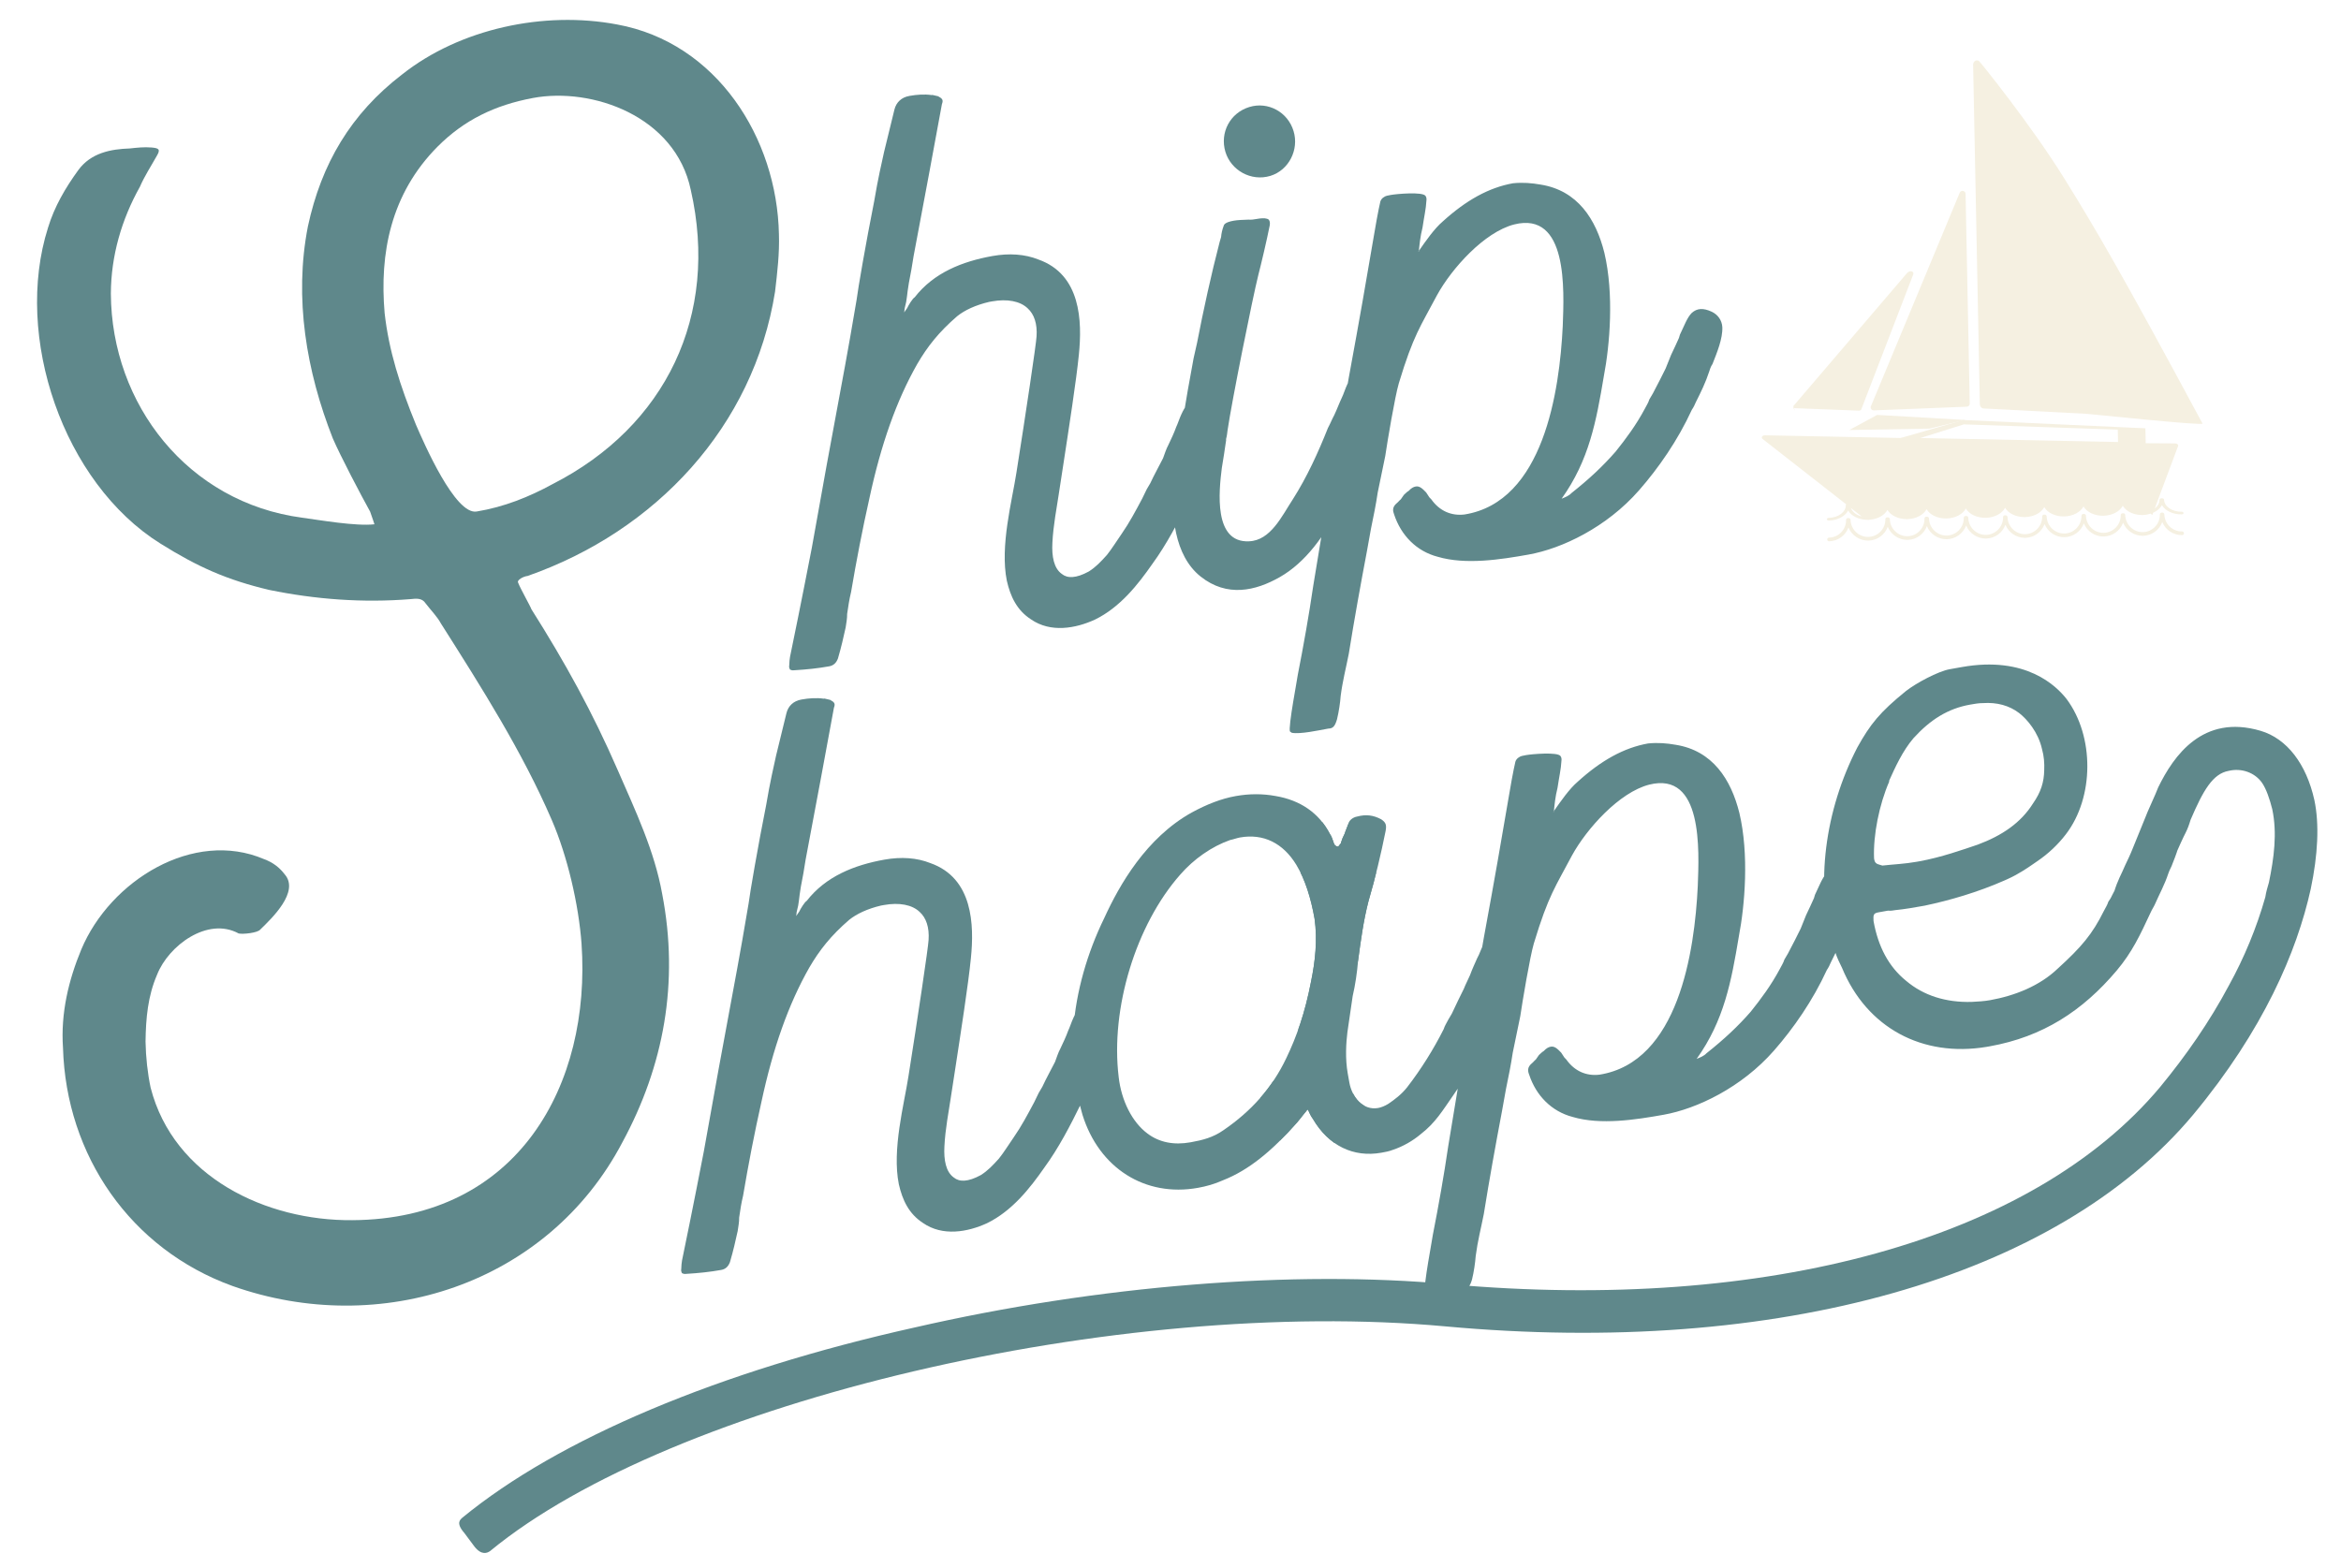
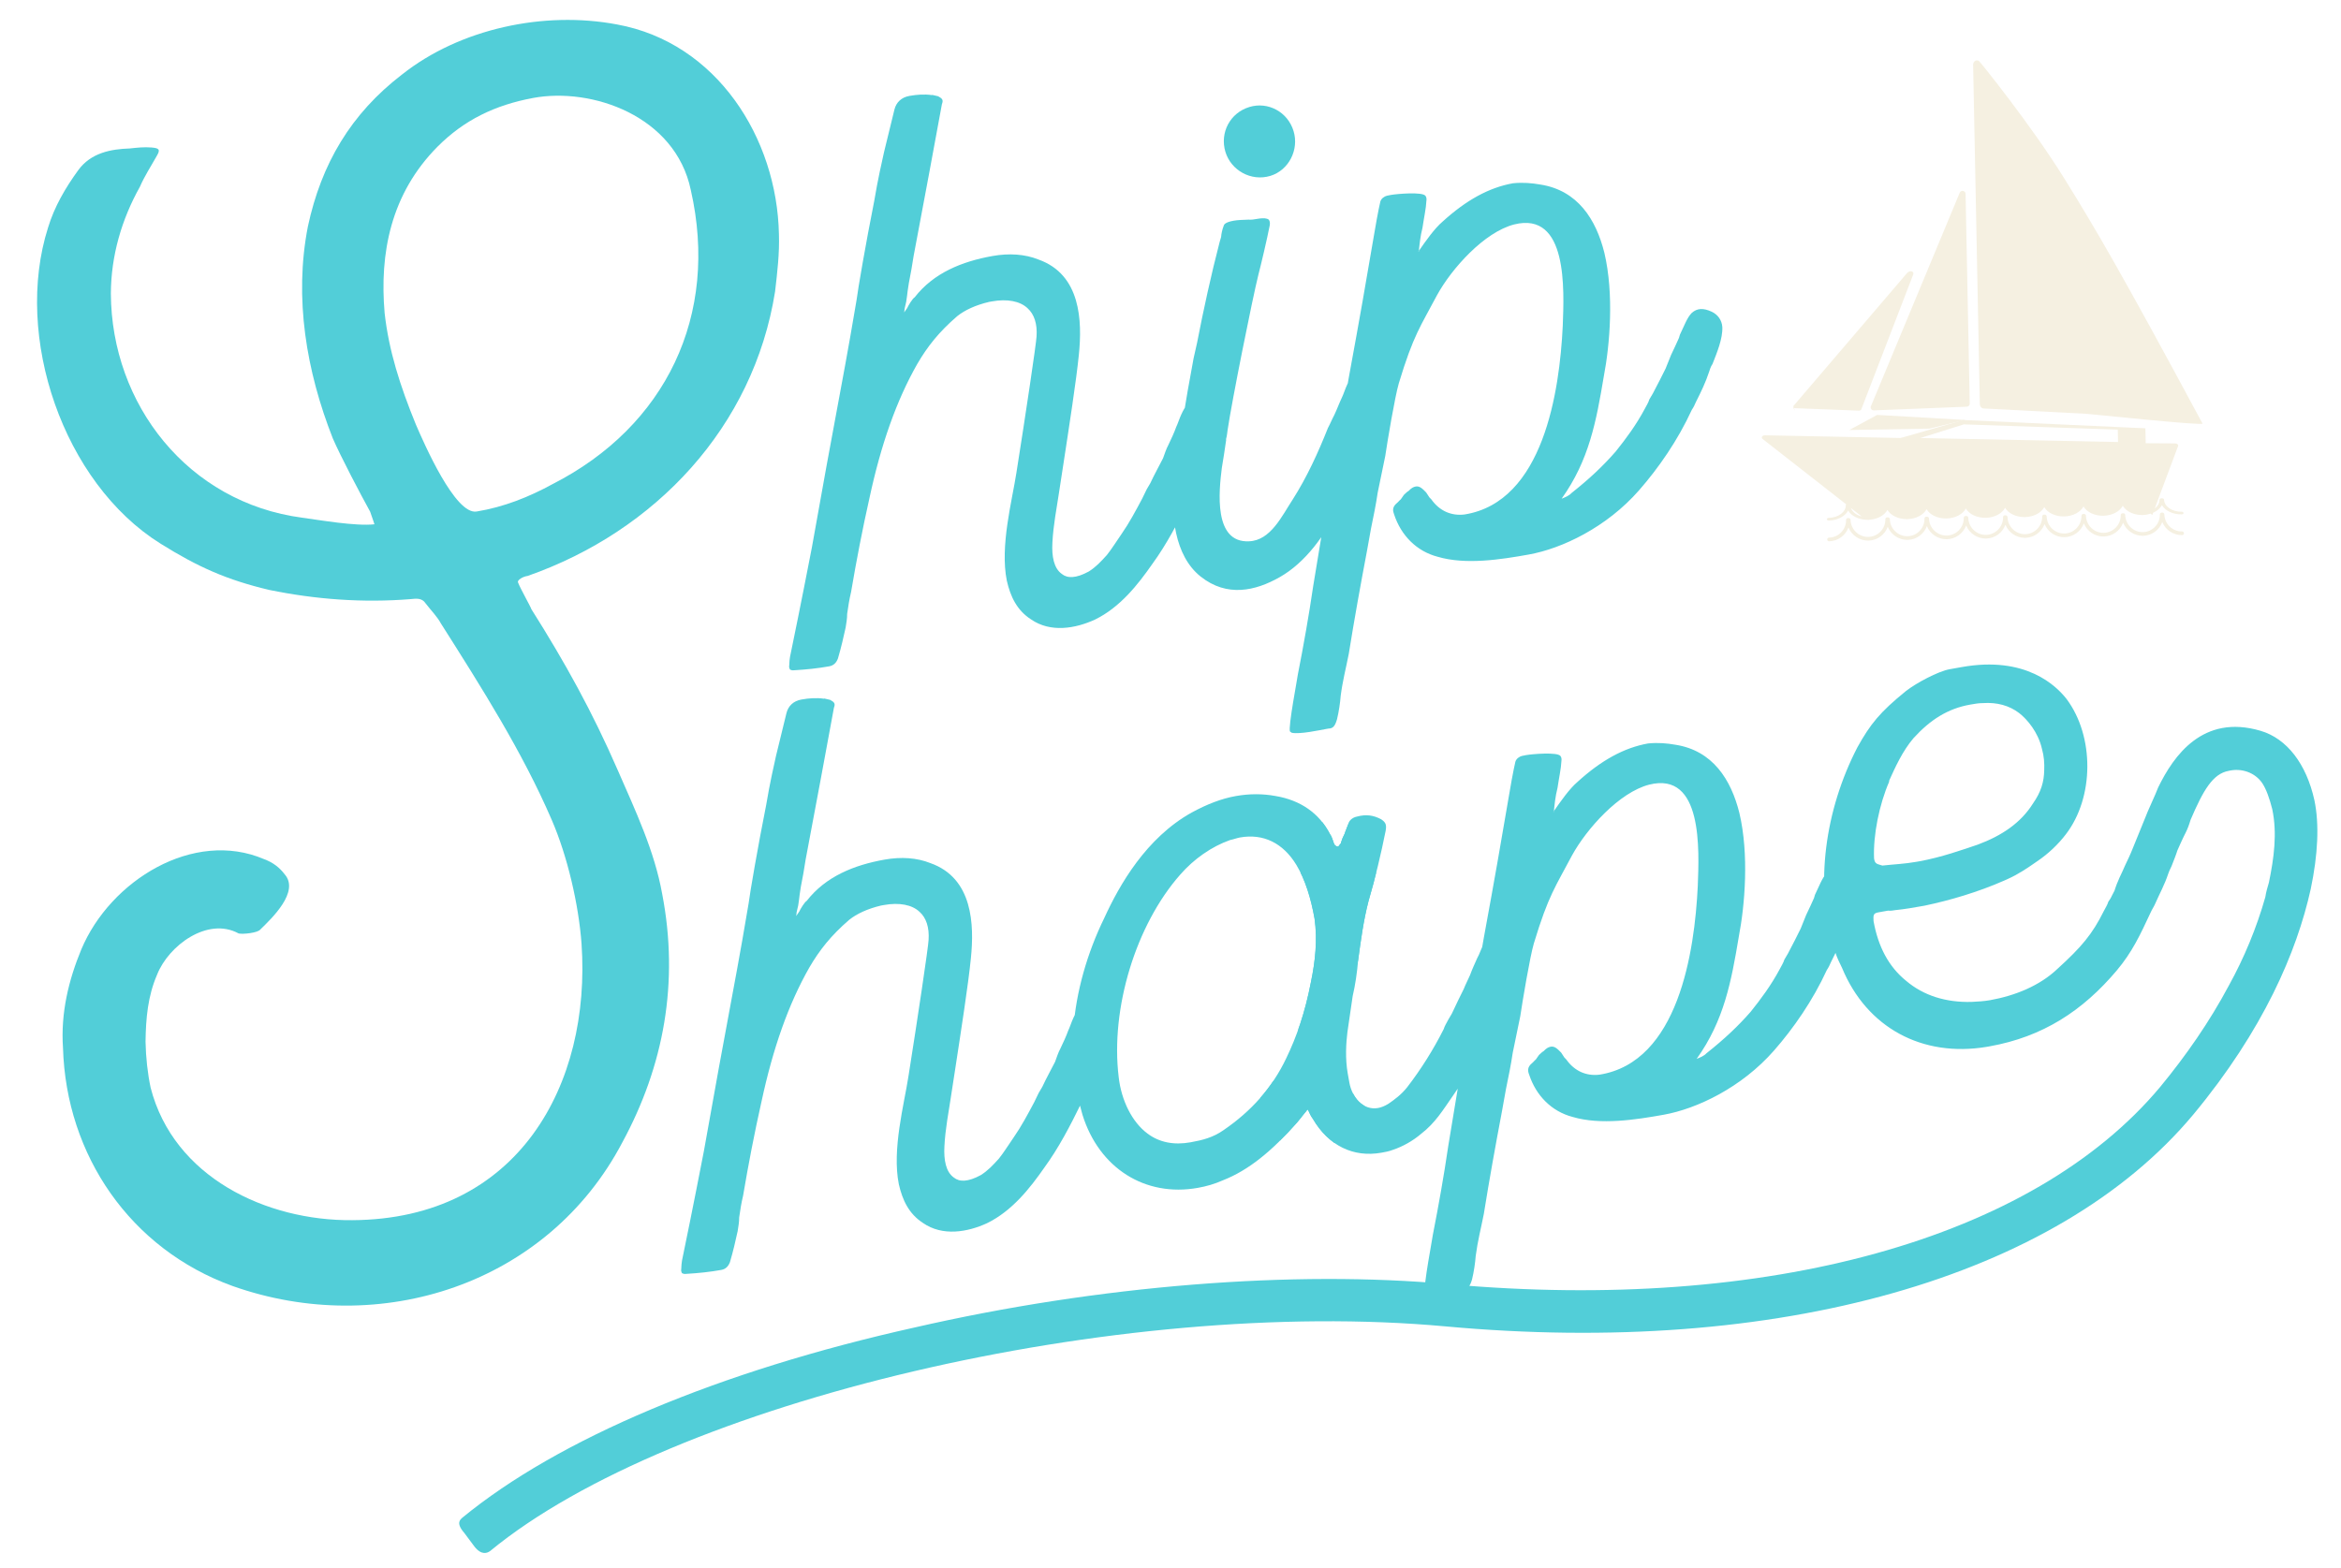
<svg xmlns="http://www.w3.org/2000/svg" version="1.1" x="0px" y="0px" width="727px" height="487px" viewBox="0 0 727 487" enable-background="new 0 0 727 487" xml:space="preserve">
  <g id="Layer_1" display="none">
    <text transform="matrix(0.97 -0.2431 0.2431 0.97 46.127 255.3076)" display="inline" font-family="'LocalBreweryTwo-Regular'" font-size="242.344">Ship</text>
    <text transform="matrix(0.9844 -0.176 0.176 0.9844 139.5039 447.3809)" display="inline" font-family="'LocalBreweryTwo-Regular'" font-size="242.344">Shape</text>
  </g>
  <g id="Layer_2">
    <defs>
      <clipPath id="myClip">
        <path d="M345.246,317.013c0.16,3.611-1.711,8.07-3.045,11.463c-0.58,0.83-0.882,1.855-1.032,2.367   c-1.141,3.117-2.753,6.316-4.129,9.473c-0.343,0.787-0.923,1.619-1.268,2.41c-3.373,6.91-6.982,13.863-11.464,20.002   c-4.44,6.373-9.973,13.428-17.78,17.25c-6.054,2.779-13.811,4.168-19.908-0.08c-4.392-2.854-6.366-7.111-7.484-12.006   c-2.168-10.771,1.632-24.793,2.982-33.525c2.85-17.979,6.162-40.162,6.253-42.361c0.269-3.93-0.749-6.9-2.772-8.723   c-2.343-2.25-6.356-2.988-11.059-2.148c-0.235,0.043-0.706,0.129-0.941,0.17c-4.19,0.992-7.547,2.562-9.881,4.432   c-5.675,4.898-9.234,9.416-12.39,14.834c-6.463,11.344-11.289,25.066-14.861,41.713c-2.164,9.609-4.051,19.406-5.702,29.164   c-0.562,2.285-0.89,4.525-1.217,6.768c0.017,1.453-0.243,2.713-0.461,4.209c-0.671,3.031-1.342,6.059-2.399,9.646   c-0.496,1.301-1.31,2.176-2.72,2.426c-3.526,0.631-6.859,0.984-10.939,1.23c-0.471,0.084-0.984-0.068-1.261-0.26   c-0.041-0.236-0.361-0.666-0.21-1.178c0.025-1.215,0.135-1.965,0.243-2.711c1.041-5.037,3.38-16.375,6.785-33.965   c3.02-17.037,6.449-35.846,8.444-46.393c2.736-14.557,4.756-26.322,5.451-30.57c0.395-3.227,2.893-17.742,5.452-30.574   c1.174-7.001,2.407-12.316,3.078-15.347c1.125-4.569,2.248-9.138,3.221-13.192c0.562-2.285,2.232-3.795,4.583-4.216l0.235-0.042   c2.116-0.378,4.509-0.563,6.75-0.238l0.235-0.043c0.513,0.152,1.26,0.261,1.771,0.412c1.345,0.73,1.664,1.159,1.168,2.461   c-1.954,10.78-5.795,31.361-8.789,47.181l-0.695,4.248c-1.41,7.045-1.132,7.236-1.61,9.99c-0.411,1.771-0.562,2.285-0.521,2.521   l-0.109,0.746l0.58-0.832l0.386-0.557c0.344-0.785,1.653-2.963,2.316-3.324c5.919-7.605,14.75-11.129,24.154-12.809   c5.172-0.924,10.084-0.588,14.266,1.09c13.208,4.672,13.615,19.156,12.559,29.535c-0.77,7.9-3.144,23.123-4.82,34.098l-1.46,9.48   c-0.544,3.736-1.693,9.523-1.944,14.904c-0.226,4.164,0.446,7.926,2.94,9.662c1.706,1.395,4.375,1.402,8.355-0.766   c2.183-1.361,3.811-3.107,5.632-5.131c1.586-1.98,2.896-4.158,4.633-6.652c2.317-3.324,4.314-7.076,6.312-10.83   c0.538-1.066,0.881-1.857,1.418-2.924l1.117-1.896c1.225-2.646,2.878-5.609,3.952-7.744c0.496-1.299,0.948-2.836,1.679-4.182   c0.881-1.854,1.762-3.711,2.409-5.525l0.345-0.789c1.141-3.115,2.173-5.48,3.65-6.717c1.669-1.512,3.594-1.613,6.238-0.389   C343.825,313.144,345.06,314.618,345.246,317.013z M472.188,294.317c0.16,3.609-1.711,8.068-3.046,11.459   c-0.302,1.025-0.881,1.857-1.032,2.369c-1.099,3.35-2.517,6.273-4.129,9.471c-0.344,0.789-0.688,1.58-1.032,2.369   c-3.718,7.699-7.411,14.182-11.658,20.279c-3.281,4.713-5.514,8.506-9.987,11.975c-2.528,2.15-5.609,3.916-8.815,4.975   c-1.135,0.445-2.309,0.654-3.485,0.865c-8.697,1.557-16.398-2.162-21.286-10.508c-0.64-0.855-1.042-1.756-1.444-2.652   c0,0-0.043-0.234-0.277-0.193c-0.58,0.83-1.201,1.426-1.587,1.98c-0.58,0.832-1.201,1.428-1.588,1.982   c-7.864,8.926-15.058,14.824-22.992,17.941c-2.694,1.209-5.239,1.906-7.826,2.369c-16.455,2.941-30.697-6.156-35.84-22.705   c-2.454-8.293-3.345-17.354-2.826-26.666c0.846-11.553,4.277-23.568,9.606-34.471c4.708-10.303,13.017-24.889,27.139-32.75   c4.643-2.527,9.177-4.311,13.643-5.107c4.231-0.758,8.354-0.767,12.368-0.028c7.75,1.282,13.569,5.337,16.903,11.774   c0.639,0.857,0.807,1.797,1.251,2.932c0.043,0.234,0.404,0.896,1.152,1.008c0.469-0.086,0.621-0.598,0.814-0.875   c0,0,0,0,0.233-0.043l-0.04-0.234c0.301-1.023,0.646-1.811,1.183-2.879c0.302-1.025,0.838-2.092,1.142-3.115   c0.302-1.025,1.351-1.941,2.761-2.191c2.779-0.74,5.021-0.412,7.431,0.854c1.386,0.965,1.747,1.629,1.379,3.637   c-1.41,7.045-3.205,14.643-5.319,21.814c-1.577,6.104-2.405,12.318-3.236,18.533c-0.31,3.691-0.855,7.43-1.677,10.969   c-0.544,3.738-1.092,7.475-1.635,11.213c-0.395,3.225-0.729,8.137,0.111,12.838l0.506,2.82c0.797,4.467,4.224,8.707,8.926,7.865   c0.94-0.168,2.075-0.613,3.166-1.293c1.947-1.32,4.087-2.914,5.867-5.174c4.331-5.627,8.109-11.639,11.331-18.035   c0.303-1.025,0.882-1.857,1.418-2.924l1.117-1.898c1.226-2.646,2.644-5.568,3.718-7.699c0.495-1.303,1.225-2.646,1.913-4.227   c0.646-1.812,1.527-3.668,2.216-5.246l0.535-1.066c1.185-2.879,2.218-5.248,3.417-6.676c1.671-1.514,3.593-1.613,6.28-0.152   C471.002,290.403,472.044,292.157,472.188,294.317z M402.584,268.673c-4.124-6.785-10.246-9.814-17.533-8.512   c-0.94,0.17-2.074,0.613-3.014,0.781c-5.709,1.992-11.316,5.906-15.54,10.785c-13.716,15.553-21.695,41.484-19.087,62.852   c0.833,7.371,4.209,14.043,8.962,17.564c3.645,2.742,8.17,3.633,13.342,2.707c3.762-0.672,7.01-1.496,10.243-3.771   c8.646-5.914,15.12-13.137,19.524-22.414c3.18-6.637,5.766-13.891,7.653-23.689c1.299-6.297,2.045-12.98,1.104-19.605   C407.104,279.024,405.348,273.272,402.584,268.673z M576.801,275.612c0.161,3.609-1.71,8.068-3.044,11.459   c-0.581,0.832-0.881,1.857-1.034,2.367c-1.098,3.352-2.517,6.275-4.129,9.473c-0.343,0.789-0.687,1.58-1.266,2.41   c-4.364,9.516-10.35,18.104-16.393,25.01c-10.074,11.504-23.935,18.105-34.278,19.957c-8.698,1.555-19.554,3.254-28.262,0.686   c-6.617-1.73-11.386-6.697-13.504-13.113c-0.445-1.131-0.655-2.309,0.821-3.541c0.429-0.32,0.815-0.875,1.243-1.195   c0.193-0.277,0.386-0.553,0.579-0.83l0.385-0.553c0.43-0.318,0.815-0.875,1.478-1.236c0.814-0.873,1.478-1.232,2.184-1.359   c1.176-0.211,2.049,0.604,3.241,1.844c0.32,0.43,0.681,1.092,0.999,1.521l0.597,0.621c2.595,3.66,6.265,5.188,10.303,4.707   c24.534-3.9,29.547-38.275,30.524-58.586c0.418-11.236,1.622-35.711-15.095-31.508c-9.276,2.384-19.393,13.655-23.967,21.995   c-5.069,9.641-7.276,12.217-11.85,27.35c-1.207,4.098-3.556,18.104-4.21,22.588c-0.779,3.777-1.561,7.555-2.339,11.336   c-0.546,3.734-1.325,7.514-2.105,11.291l-1.216,6.768c-1.996,10.549-3.949,21.328-5.669,32.068   c-0.889,4.527-1.904,8.346-2.517,13.064c-0.133,1.965-0.569,4.955-1.133,7.236c-0.603,2.053-1.183,2.883-2.635,2.9   c-0.235,0.041-0.469,0.084-0.705,0.125c-2.116,0.379-8.186,1.705-10.706,1.186l-0.276-0.191l-0.277-0.195   c-0.681-1.09,2.465-17.422,2.423-17.658c1.779-9.049,3.473-18.572,4.779-27.541c1.022-6.488,2.24-13.256,3.263-19.746   c1.325-7.516,2.65-15.031,3.975-22.547c1.132-7.236,2.457-14.75,3.782-22.268c3.689-20.068,5.232-29.078,7.841-44.341   c0.218-1.496,1.434-8.263,1.996-10.548c0.15-0.511,0.536-1.066,1.2-1.427c0.427-0.32,1.134-0.445,2.074-0.615   c1.879-0.336,9.764-1.017,10.722,0.268c0.319,0.429,0.402,0.899,0.294,1.646c-0.091,2.201-0.764,5.231-1.198,8.221   c-0.714,2.794-0.956,5.508-1.132,7.238l-0.193,0.277c0.234-0.043,0.234-0.043,0.193-0.277c2.124-3.049,4.826-6.93,7.354-9.079   c7.302-6.644,14.363-10.574,21.887-11.92c3.097-0.311,5.809-0.068,8.563,0.41c11.488,1.827,17.207,10.752,19.803,21.206   c3.019,12.803,1.712,28.564-0.176,38.363c-2.349,14.004-4.562,26.045-13.099,38.002c1.133-0.445,2.268-0.891,3.082-1.762   c5.522-4.385,9.678-8.281,13.708-12.885c3.173-3.961,6.303-8.162,9.031-13.258c0.536-1.066,1.116-1.898,1.419-2.926l1.115-1.896   c1.461-2.688,2.88-5.609,3.953-7.74c0.495-1.303,1.185-2.883,1.679-4.184c0.882-1.855,1.763-3.711,2.451-5.291l0.302-1.021   c1.417-2.924,2.216-5.248,3.65-6.721c1.67-1.512,3.594-1.611,6.238-0.387C575.383,271.739,576.658,273.452,576.801,275.612z    M677.18,257.663c0.396,3.568-1.475,8.027-2.81,11.42c-0.537,1.066-0.881,1.855-1.032,2.367c-1.101,3.352-2.752,6.314-4.129,9.473   c-0.344,0.787-0.923,1.619-1.267,2.41c-3.332,7.145-5.782,12.436-10.584,18.145c-10.61,12.574-23.002,20.611-39.458,23.555   c0,0,0,0-0.94,0.166c-20.024,3.338-37.213-5.961-44.892-24.48c-0.766-1.564-1.529-3.123-2.059-4.727   c-0.169-0.943-0.529-1.604-0.656-2.309c-5.756-18.623-2.654-41.98,7.443-61.497c4.035-7.272,7.016-10.959,15.066-17.494   c3.191-2.511,10.058-6.166,13.584-6.796l3.762-0.672c19.981-3.573,29.438,5.896,32.589,9.942   c8.618,11.561,8.604,30.486-0.251,42.017c-2.358,3.09-5.466,6.07-8.932,8.389c-2.805,1.957-5.608,3.914-9.201,5.527l-0.899,0.402   c-8.32,3.672-17.083,6.209-24.8,7.832l-0.471,0.084c-2.819,0.504-5.642,1.008-8.74,1.318c-0.47,0.084-1.411,0.254-2.157,0.146   c-0.706,0.125-1.411,0.25-2.352,0.42l-0.705,0.125c-1.646,0.293-1.52,0.998-1.461,2.688c1.429,7.992,4.722,14.197,10.113,18.568   c5.434,4.609,12.37,6.766,20.338,6.555c1.923-0.102,3.846-0.203,5.726-0.537c7.758-1.389,15.457-4.463,21.049-9.83   c7.304-6.645,10.71-10.648,14.277-17.836c0.537-1.066,1.116-1.9,1.419-2.924c0.387-0.555,0.772-1.107,1.116-1.896   c1.46-2.688,2.878-5.609,3.953-7.744c0.494-1.299,1.226-2.645,1.678-4.182c0.881-1.854,1.762-3.711,2.451-5.289l0.301-1.023   c1.183-2.881,2.216-5.25,3.652-6.719c1.67-1.512,3.593-1.613,6.28-0.152C675.996,253.751,677.037,255.503,677.18,257.663z    M586.697,242.789c-3.097,7.103-5.025,16.667-4.704,23.888c0.126,0.705,0.21,1.176,0.765,1.562c0.276,0.191,0.79,0.344,1.812,0.645   c3.569-0.395,6.945-0.514,10.707-1.188l0.704-0.125c6.818-1.219,13.661-3.654,18.235-5.201c7.506-2.797,13.348-6.754,17.126-12.766   c2.509-3.603,3.416-6.675,3.49-10.329c0.092-2.201-0.052-4.358-0.706-6.667c-1.16-5.131-4.544-9.136-7.081-11.107   c-3.091-2.358-6.91-3.374-11.226-3.086c-1.219-0.025-2.864,0.268-4.038,0.479c-6.818,1.219-12.274,4.621-17.546,10.417   c-3.41,4.005-5.667,9.019-7.579,13.242L586.697,242.789z M717.604,276.151c-4.286,19.445-14.718,43.873-36.475,70.084   c-42.357,50.756-129.194,75.26-232.295,65.793c-101.372-9.287-240.14,23.287-296.604,69.773c-0.855,0.639-2.653,1.445-4.845-1.316   l-3.192-4.281c-2.747-3.148-1.227-4.148-0.605-4.744c29.827-24.498,79.68-45.541,140.34-59.059   c57.328-13.16,117.855-17.918,166.203-13.463c98.616,8.812,181.156-13.953,220.726-61.299c7.975-9.676,15.31-20.205,21.304-31.465   c4.767-8.615,8.66-18.047,11.336-27.502c0.218-1.492,0.672-3.031,1.125-4.568c1.561-7.559,2.607-15.264,1.028-22.744   c-0.825-3.25-1.841-6.222-3.16-8.17c-2.275-3.233-6.415-4.676-10.37-3.726c-4.936,0.883-7.899,6.022-11.835,15.216   c-0.453,1.537-0.948,2.84-1.485,3.904c-1.804,3.479-5.204,11.607-5.891,13.186c-0.646,1.812-4.474,10.26-5.674,11.688   c-1.116,1.898-5.811,0.068-7.347-0.385c-2.604-0.99-4.434-3.088-3.443-5.689c1.208-4.1,2.365-5.762,3.55-8.643   c0.536-1.066,1.761-3.711,2.257-5.012c0.344-0.791,2.366-5.762,4.046-9.941c0.301-1.025,3.289-7.382,3.936-9.197   c4.791-9.833,13.865-22.857,31.792-17.572c8.196,2.417,14.218,10.317,16.706,21.517   C720.311,256.015,719.834,265.562,717.604,276.151z M378.778,129.503c0.159,3.61-1.712,8.069-3.046,11.461   c-0.579,0.832-0.881,1.856-1.033,2.368c-1.14,3.115-2.751,6.315-4.128,9.473c-0.344,0.789-0.924,1.621-1.269,2.409   c-3.373,6.912-6.981,13.865-11.464,20.002c-4.44,6.374-9.971,13.429-17.779,17.251c-6.053,2.78-13.81,4.167-19.907-0.081   c-4.393-2.853-6.367-7.11-7.484-12.005c-2.168-10.771,1.632-24.793,2.981-33.527c2.851-17.977,6.162-40.161,6.255-42.361   c0.268-3.929-0.749-6.9-2.773-8.723c-2.344-2.249-6.356-2.987-11.058-2.146c-0.235,0.042-0.706,0.126-0.941,0.168   c-4.189,0.992-7.548,2.563-9.881,4.436c-5.675,4.897-9.234,9.415-12.39,14.831c-6.463,11.344-11.289,25.065-14.861,41.716   c-2.164,9.607-4.051,19.404-5.703,29.162c-0.561,2.285-0.889,4.526-1.215,6.769c0.016,1.451-0.243,2.711-0.461,4.207   c-0.672,3.03-1.342,6.062-2.399,9.648c-0.495,1.301-1.31,2.174-2.72,2.427c-3.526,0.63-6.86,0.983-10.94,1.228   c-0.47,0.084-0.982-0.067-1.259-0.261c-0.042-0.234-0.362-0.661-0.21-1.175c0.025-1.216,0.134-1.964,0.244-2.711   c1.04-5.038,3.379-16.374,6.785-33.964c3.018-17.037,6.448-35.846,8.444-46.393c2.734-14.56,4.755-26.322,5.451-30.571   c0.394-3.223,2.893-17.743,5.451-30.573c1.174-7.003,2.407-12.317,3.079-15.349c1.124-4.568,2.248-9.135,3.221-13.191   c0.562-2.283,2.231-3.796,4.583-4.216l0.235-0.042c2.116-0.378,4.509-0.563,6.75-0.236l0.236-0.042   c0.512,0.151,1.259,0.261,1.771,0.411c1.343,0.729,1.663,1.158,1.168,2.459c-1.955,10.782-5.795,31.361-8.789,47.181l-0.697,4.249   c-1.409,7.045-1.132,7.238-1.61,9.991c-0.411,1.773-0.562,2.285-0.521,2.52l-0.109,0.747l0.58-0.831l0.385-0.555   c0.345-0.789,1.654-2.964,2.317-3.326c5.917-7.607,14.75-11.129,24.153-12.81c5.172-0.925,10.084-0.589,14.266,1.09   c13.208,4.673,13.614,19.158,12.559,29.534c-0.771,7.901-3.144,23.124-4.821,34.1l-1.458,9.479   c-0.545,3.738-1.693,9.522-1.944,14.904c-0.227,4.165,0.446,7.926,2.941,9.664c1.705,1.393,4.374,1.401,8.354-0.765   c2.182-1.361,3.811-3.109,5.633-5.132c1.586-1.984,2.896-4.159,4.633-6.652c2.316-3.325,4.314-7.08,6.311-10.832   c0.538-1.067,0.881-1.856,1.419-2.922l1.117-1.898c1.224-2.645,2.878-5.609,3.951-7.741c0.497-1.302,0.95-2.839,1.679-4.182   c0.881-1.856,1.764-3.711,2.408-5.526l0.346-0.789c1.141-3.115,2.172-5.483,3.65-6.718c1.67-1.511,3.594-1.611,6.238-0.388   C377.356,125.633,378.592,127.11,378.778,129.503z M427.173,131.525c-0.537,1.066-0.882,1.855-0.991,2.602   c-3.078,8.558-6.604,15.98-10.749,24c-3.911,7.978-9.896,16.569-18.048,21.181c-7.488,4.25-16.338,6.316-24.543-0.221   c-8.204-6.539-9.299-19.443-8.16-29.353c1.384-12.619,3.514-25.129,5.988-38.43l1.08-4.803c1.889-9.799,4.422-21.413,7.014-31.336   c0.15-0.513,0.301-1.025,0.452-1.538c0.067-0.982,0.327-2.243,0.823-3.543c0.15-0.512,0.772-1.109,3.122-1.529   c1.177-0.21,2.865-0.269,4.551-0.328c0.982,0.066,1.688-0.06,2.393-0.186c0.705-0.127,1.412-0.253,2.628-0.227   c0.748,0.109,1.261,0.26,1.304,0.495c0.274,0.192,0.401,0.898,0.294,1.646c-0.891,4.526-2.686,12.125-3.549,15.434   c-1.838,7.364-8.254,39.321-9.562,48.29c-0.106,0.747-0.175,1.729-0.477,2.753l0.043,0.235c-0.438,2.99-0.873,5.978-1.351,8.733   c-0.896,7.196-2.632,23.276,8.434,22.752c6.751-0.237,10.234-7.895,13.667-13.12c4.356-6.843,7.84-14.501,10.853-22.075   c0.729-1.344,1.226-2.646,1.954-3.989c0.882-1.856,1.528-3.669,2.408-5.525l0.346-0.789c1.14-3.116,2.172-5.484,3.649-6.719   c1.437-1.469,3.359-1.569,6.24-0.387c1.854,0.881,2.854,2.401,3.04,4.794C430.42,123.909,428.549,128.368,427.173,131.525z    M401.72,40.733c1.757,5.75-1.467,12.149-7.218,13.906c-5.986,1.797-12.192-1.703-13.948-7.454   c-1.798-5.988,1.468-12.149,7.452-13.949C393.758,31.481,399.922,34.746,401.72,40.733z M534.87,101.593   c0.161,3.611-1.711,8.069-3.045,11.462c-0.579,0.831-0.881,1.855-1.032,2.367c-1.099,3.351-2.518,6.274-4.129,9.473   c-0.344,0.789-0.688,1.579-1.267,2.409c-4.364,9.513-10.35,18.105-16.394,25.008c-10.073,11.505-23.935,18.107-34.278,19.957   c-8.699,1.555-19.554,3.253-28.261,0.686c-6.616-1.728-11.387-6.697-13.505-13.112c-0.445-1.133-0.654-2.309,0.823-3.542   c0.428-0.32,0.813-0.875,1.241-1.193c0.192-0.277,0.387-0.555,0.579-0.832l0.387-0.554c0.429-0.319,0.813-0.875,1.478-1.235   c0.813-0.874,1.478-1.233,2.183-1.359c1.176-0.21,2.05,0.603,3.241,1.845c0.318,0.428,0.681,1.092,0.999,1.521l0.598,0.62   c2.595,3.66,6.264,5.188,10.303,4.709c24.533-3.902,29.548-38.278,30.524-58.589c0.417-11.233,1.621-35.711-15.096-31.509   c-9.277,2.387-19.393,13.657-23.966,21.996c-5.07,9.64-7.277,12.217-11.849,27.349c-1.21,4.099-3.557,18.104-4.212,22.588   c-0.779,3.779-1.559,7.556-2.34,11.337c-0.545,3.735-1.325,7.515-2.104,11.292l-1.216,6.769   c-1.995,10.545-3.95,21.328-5.669,32.066c-0.89,4.526-1.904,8.347-2.516,13.065c-0.134,1.966-0.569,4.954-1.132,7.24   c-0.604,2.046-1.184,2.878-2.636,2.896c-0.234,0.042-0.471,0.084-0.705,0.125c-2.116,0.379-8.187,1.705-10.706,1.186l-0.276-0.191   l-0.277-0.194c-0.681-1.091,2.464-17.423,2.422-17.658c1.778-9.052,3.473-18.573,4.78-27.542   c1.021-6.491,2.239-13.257,3.262-19.749c1.324-7.515,2.649-15.03,3.975-22.545c1.133-7.237,2.456-14.753,3.782-22.268   c3.69-20.069,5.233-29.078,7.841-44.344c0.219-1.494,1.434-8.261,1.995-10.546c0.152-0.512,0.538-1.065,1.201-1.427   c0.428-0.32,1.133-0.446,2.073-0.614c1.881-0.336,9.765-1.017,10.722,0.266c0.319,0.429,0.404,0.899,0.294,1.647   c-0.091,2.2-0.762,5.231-1.197,8.22c-0.713,2.795-0.957,5.509-1.132,7.237l-0.192,0.277c0.233-0.042,0.233-0.042,0.192-0.277   c2.122-3.047,4.825-6.927,7.353-9.077c7.304-6.645,14.363-10.576,21.888-11.92c3.098-0.311,5.81-0.068,8.562,0.411   c11.487,1.828,17.207,10.751,19.805,21.205c3.017,12.804,1.71,28.563-0.177,38.363c-2.348,14.005-4.561,26.045-13.099,38.004   c1.134-0.445,2.269-0.89,3.082-1.764c5.524-4.383,9.679-8.28,13.708-12.884c3.173-3.963,6.305-8.162,9.032-13.259   c0.537-1.066,1.115-1.898,1.417-2.922l1.117-1.898c1.46-2.687,2.879-5.609,3.953-7.741c0.494-1.302,1.184-2.882,1.678-4.183   c0.882-1.855,1.763-3.711,2.45-5.29l0.303-1.024c1.418-2.921,2.216-5.249,3.65-6.719c1.671-1.511,3.593-1.612,6.239-0.387   C533.451,97.723,534.728,99.436,534.87,101.593z M171.353,254.72c-9.151-21.208-21.787-41.121-34.423-61.037   c-1.145-2.14-3.184-4.182-4.776-6.272c-1.095-1.692-2.886-1.494-4.678-1.295c-14.833,1.188-29.467,0.088-43.851-2.854   c-13.042-3.089-22.099-7.076-33.793-14.397c-30.207-18.875-45.671-64.325-34.908-98.168c1.993-6.571,5.429-12.393,9.363-17.816   c3.935-5.425,10.157-6.567,16.03-6.765c2.24-0.248,4.479-0.496,6.77-0.296c2.289,0.201,2.787,0.599,1.641,2.54   c-1.893,3.385-3.835,6.321-5.279,9.655c-5.678,10.152-8.967,21.401-9.021,33.196c0.188,34.445,23.969,64.916,59.408,69.608   c5.524,0.748,16.624,2.694,22.448,2.048c0,0-0.697-2.19-1.343-3.933c-2.836-5.128-9.152-17.126-11.589-22.752   c-8.206-20.86-12.081-43.558-7.742-65.806c4.188-19.511,13.352-35.038,29.235-47.226c17.923-14.23,44.057-19.845,66.753-15.556   c31.008,5.634,49.713,35.308,50.3,65.173c0.197,5.874-0.502,11.846-1.201,17.819c-6.684,42.008-37.109,74.402-76.834,88.325   c-1.345,0.149-3.485,1.292-2.938,2.14c0.647,1.742,4.03,7.715,4.08,8.163c10.447,16.531,18.953,31.915,26.861,50.084   c5.471,12.546,11.389,25.042,13.774,38.384c5.316,27.527,0.479,53.457-12.322,77.098c-23.211,44.291-75.332,60.947-121.12,44.703   c-31.653-11.457-51.653-40.533-52.636-73.982c-0.743-10.803,1.75-21.055,5.686-30.562c8.967-21.4,34.856-37.42,56.753-28.053   c2.838,1.047,4.829,2.639,6.419,4.73c4.678,5.379-3.937,13.586-7.621,17.17c-0.797,0.996-5.278,1.492-6.67,1.193   c-9.655-5.279-21.804,3.775-25.34,12.783c-2.89,6.668-3.49,13.537-3.592,20.805c0.099,4.979,0.645,9.904,1.588,14.336   c7.158,27.779,35.874,41.377,62.603,41.137c51.668-0.281,74.23-42.234,71.209-85.887   C179.706,281.005,176.227,265.972,171.353,254.72z M129.187,131.958c2.438,5.625,12.186,28.128,18.855,26.937   c8.463-1.391,16.278-4.525,23.547-8.504c35.198-17.957,51.784-52.445,42.939-91.373c-4.82-23.048-30.75-31.968-48.969-28.589   c-11.996,2.236-21.456,6.912-29.622,15.071c-14.689,14.78-18.08,33.294-16.494,51.711   C120.733,108.859,124.213,119.812,129.187,131.958z" />
      </clipPath>
    </defs>
  </g>
  <g id="Layer_7">
-     <path clip-path="url(#myClip)" fill="none" stroke="#5F888B" stroke-width="38" stroke-miterlimit="10" d="M41.333,41.5c0,0-74.952,137.305,87.252,129.972   s95.324-256.96-17.342-108.96c0,0-11.243,91.155,37.424,132.488s48.667,112.667,44,127.333S172.667,392.074,116,391   c-50.464-0.957-56.796-11.548-79.333-40c0,0-26.667-92.667,56-68.667" />
-     <path clip-path="url(#myClip)" fill="none" stroke="#5F888B" stroke-width="28" stroke-miterlimit="10" d="M252.667,211l34-185l-6,79.917   c0,0,47.333-39.469,46.667-12.526s-19.321,96.943,0.006,91.61s33.994-16.667,42.66-44.667S387.333,65,387.333,65   s-42.575,130.668,0.379,108.668s48.954-113.333,48.954-113.333l-30,174.665c0,0,26.897-151.672,49.334-164.665   s29.334-16.666,36,18.667s-21.333,100.46-52,70.23s22,17.77,22,17.77s114-86.735,62-92.735" />
-     <line clip-path="url(#myClip)" fill="none" stroke="#5F888B" stroke-width="32" stroke-miterlimit="10" x1="390" y1="57" x2="390" y2="26" />
-     <path clip-path="url(#myClip)" fill="none" stroke="#5F888B" stroke-width="27" stroke-miterlimit="10" d="M218.666,397.954l34-181.15l-4,72.863   c0,0,51.334-38.02,46.667,5.313c-4.667,43.333-23.334,83.344,5.333,80.01s34.667-63.994,43.333-60.661   s-14.667,68.001,41.333,43.335S403.021,294.049,414,287s-23.75-58-47.75-28c-24,30-29.75,36.667-29.75,36.667V304   c0,0,25.749-60.333,46.416-47.666" />
-     <path clip-path="url(#myClip)" fill="none" stroke="#5F888B" stroke-width="26" stroke-miterlimit="10" d="M427.333,250.334c0,0-50,97.999-6.667,102.666   s58.667-120.667,58.667-120.667l-29.201,166.605c0,0,30.534-159.606,48.534-155.438S544,205,529.333,301.667   s-95.334-25.334-54.667,26s110.601-43.334,99.634-50s79.699,4.669,66.366-50.666c-13.333-55.334-83.054,24-65.193,24.666   s-25.508,50,20.843,63.333s74.151-40.723,81.918-70.695s72.433-3.305,10.433,80.695s-170,79.999-173.333,80.666   c0,0-176.667-8.001-191.334,4.666S146.667,438.334,154,487" />
+     <path clip-path="url(#myClip)" fill="none" stroke="#52CED8" stroke-width="38" stroke-miterlimit="10" d="M41.333,41.5c0,0-74.952,137.305,87.252,129.972   s95.324-256.96-17.342-108.96c0,0-11.243,91.155,37.424,132.488s48.667,112.667,44,127.333S172.667,392.074,116,391   c-50.464-0.957-56.796-11.548-79.333-40c0,0-26.667-92.667,56-68.667" />
+     <path clip-path="url(#myClip)" fill="none" stroke="#52CED8" stroke-width="28" stroke-miterlimit="10" d="M252.667,211l34-185l-6,79.917   c0,0,47.333-39.469,46.667-12.526s-19.321,96.943,0.006,91.61s33.994-16.667,42.66-44.667S387.333,65,387.333,65   s-42.575,130.668,0.379,108.668s48.954-113.333,48.954-113.333l-30,174.665c0,0,26.897-151.672,49.334-164.665   s29.334-16.666,36,18.667s-21.333,100.46-52,70.23s22,17.77,22,17.77s114-86.735,62-92.735" />
+     <line clip-path="url(#myClip)" fill="none" stroke="#52CED8" stroke-width="32" stroke-miterlimit="10" x1="390" y1="57" x2="390" y2="26" />
+     <path clip-path="url(#myClip)" fill="none" stroke="#52CED8" stroke-width="27" stroke-miterlimit="10" d="M218.666,397.954l34-181.15l-4,72.863   c0,0,51.334-38.02,46.667,5.313c-4.667,43.333-23.334,83.344,5.333,80.01s34.667-63.994,43.333-60.661   s-14.667,68.001,41.333,43.335S403.021,294.049,414,287s-23.75-58-47.75-28c-24,30-29.75,36.667-29.75,36.667V304   c0,0,25.749-60.333,46.416-47.666" />
+     <path clip-path="url(#myClip)" fill="none" stroke="#52CED8" stroke-width="26" stroke-miterlimit="10" d="M427.333,250.334c0,0-50,97.999-6.667,102.666   s58.667-120.667,58.667-120.667l-29.201,166.605c0,0,30.534-159.606,48.534-155.438S544,205,529.333,301.667   s-95.334-25.334-54.667,26s110.601-43.334,99.634-50s79.699,4.669,66.366-50.666c-13.333-55.334-83.054,24-65.193,24.666   s-25.508,50,20.843,63.333s74.151-40.723,81.918-70.695s72.433-3.305,10.433,80.695s-170,79.999-173.333,80.666   c0,0-176.667-8.001-191.334,4.666S146.667,438.334,154,487" />
  </g>
  <g id="Layer_6" display="none">
    <text transform="matrix(0.9844 -0.176 0.176 0.9844 273.7163 364.4912)" display="inline" font-family="'LocalBreweryTwo-Regular'" font-size="191.178">hape</text>
    <text transform="matrix(0.9844 -0.176 0.176 0.9844 300.5591 214.3862)" display="inline" font-family="'LocalBreweryTwo-Regular'" font-size="191.178">hip</text>
    <text transform="matrix(0.9939 -0.1101 0.1101 0.9939 122.4697 351.2412)" display="inline" font-family="'LocalBreweryTwo-Regular'" font-size="360.832">S</text>
  </g>
  <g id="Layer_3">
    <g>
      <g>
        <path fill="#F5F0E1" d="M568.011,167.002c2.98-0.053,5.35-2.518,5.29-5.492c-0.006-0.318,0.244-0.575,0.561-0.58     c0.049-0.002,0.086,0.005,0.129,0.014c0.31-0.088,0.701,0.179,0.706,0.542c0.061,2.979,2.526,5.355,5.509,5.304     c2.978-0.052,5.35-2.517,5.291-5.493c-0.006-0.318,0.244-0.575,0.561-0.58c0.045-0.001,0.085,0.005,0.123,0.015     c0.043-0.011,0.081-0.018,0.135-0.02c0.309-0.005,0.571,0.243,0.578,0.56c0.06,2.966,2.525,5.348,5.487,5.305     c2.964-0.06,5.332-2.528,5.272-5.492c-0.005-0.318,0.248-0.575,0.563-0.58c0.045,0,0.086,0.005,0.125,0.016     c0.312-0.09,0.706,0.178,0.713,0.539c0.06,2.98,2.525,5.357,5.504,5.305c2.98-0.052,5.347-2.518,5.288-5.492     c-0.006-0.319,0.25-0.574,0.559-0.58c0.052-0.001,0.092,0.006,0.132,0.015c0.037-0.01,0.082-0.018,0.13-0.019     c0.312-0.006,0.576,0.242,0.583,0.56c0.058,2.979,2.525,5.357,5.509,5.305c2.969-0.051,5.346-2.518,5.289-5.493     c-0.007-0.317,0.244-0.574,0.559-0.58c0.048,0,0.091,0.006,0.127,0.015c0.308-0.09,0.703,0.179,0.71,0.542     c0.06,2.966,2.521,5.347,5.486,5.304c2.965-0.06,5.331-2.528,5.272-5.491c-0.006-0.318,0.244-0.575,0.559-0.581     c0.044-0.001,0.093,0.006,0.129,0.015c0.311-0.089,0.706,0.179,0.708,0.54c0.06,2.98,2.526,5.357,5.506,5.306     c2.978-0.052,5.352-2.517,5.293-5.493c-0.006-0.317,0.247-0.575,0.558-0.58c0.049-0.001,0.091,0.005,0.129,0.014     c0.038-0.01,0.082-0.018,0.127-0.02c0.316-0.005,0.583,0.242,0.59,0.56c0.057,2.98,2.521,5.357,5.502,5.305     c2.976-0.052,5.353-2.518,5.292-5.492c-0.003-0.317,0.248-0.574,0.563-0.58c0.045,0,0.088,0.005,0.123,0.014     c0.036-0.01,0.08-0.018,0.13-0.019c0.313-0.006,0.58,0.242,0.585,0.56c0.06,2.966,2.518,5.348,5.481,5.304     c2.968-0.059,5.332-2.528,5.273-5.491c-0.006-0.317,0.244-0.575,0.557-0.581c0.048,0,0.092,0.006,0.128,0.016     c0.314-0.091,0.706,0.179,0.712,0.541c0.058,2.978,2.527,5.355,5.506,5.303c0.312-0.004,0.575,0.244,0.582,0.563     c0.005,0.319-0.247,0.574-0.558,0.58c-2.724,0.048-5.17-1.61-6.181-4.063c-0.893,2.428-3.194,4.151-5.841,4.268l-0.008,0.005     l-0.342,0.006l-0.013-0.005c-2.626-0.042-4.977-1.682-5.962-4.067c-0.916,2.493-3.295,4.233-6.016,4.281     c-2.717,0.047-5.166-1.61-6.174-4.067c-0.92,2.491-3.3,4.233-6.021,4.279c-2.719,0.048-5.162-1.611-6.18-4.067     c-0.899,2.45-3.23,4.178-5.902,4.274l-0.282,0.01l-0.003-0.007c-2.63-0.041-4.979-1.681-5.963-4.065     c-0.919,2.491-3.288,4.231-6.012,4.279c-2.724,0.047-5.175-1.61-6.184-4.067c-0.921,2.491-3.297,4.231-6.013,4.279     c-2.724,0.047-5.178-1.609-6.185-4.067c-0.903,2.438-3.211,4.169-5.866,4.273l-0.012,0.004l-0.315,0.005v-0.005     c-2.626-0.042-4.979-1.682-5.959-4.066c-0.916,2.492-3.293,4.233-6.016,4.28c-2.719,0.048-5.172-1.609-6.187-4.067     c-0.911,2.491-3.289,4.231-6.013,4.28c-0.315,0.005-0.575-0.241-0.579-0.561C567.443,167.266,567.691,167.008,568.011,167.002z" />
      </g>
      <g>
        <path fill="#F5F0E1" d="M547.216,135.624c0.147-0.237,0.474-0.394,0.889-0.401l0.007,0l41.967,0.828     c0.331-0.076,0.746-0.168,0.85-0.179l18.71-5.383l0.058-0.017l56.562,2.578c0.499,0.019-6.695-0.618,0,0l0.093,4.638l9.165,0.053     c0.292,0.002,0.562,0.103,0.731,0.267c0.173,0.167,0.227,0.381,0.152,0.584l-7.241,19.354c0.968-0.734,1.514-1.71,1.494-2.727     c-0.005-0.227,0.244-0.415,0.559-0.42c0.05,0,0.092,0.004,0.129,0.012c0.315-0.074,0.705,0.124,0.708,0.384     c0.041,2.131,2.501,3.822,5.477,3.771c0.312-0.005,0.572,0.173,0.576,0.401c0.007,0.228-0.245,0.416-0.561,0.421     c-2.724,0.047-5.159-1.131-6.157-2.884c-0.502,0.976-1.465,1.815-2.729,2.378l-0.272,0.726l-0.385-0.389     c-0.025-0.024-0.046-0.043-0.066-0.066c-0.779,0.258-1.59,0.406-2.41,0.435l-0.004,0.009l-0.342,0.006l-0.006-0.009     c-2.63-0.018-4.966-1.18-5.938-2.881c-0.931,1.789-3.32,3.051-6.042,3.099c-2.714,0.047-5.154-1.131-6.152-2.886     c-0.932,1.788-3.318,3.051-6.041,3.099c-2.72,0.046-5.151-1.131-6.156-2.887c-0.914,1.761-3.254,3.01-5.925,3.089l-0.286,0.013     v-0.009c-2.629-0.019-4.969-1.179-5.942-2.881c-0.93,1.789-3.314,3.05-6.035,3.099c-2.719,0.047-5.163-1.131-6.161-2.887     c-0.931,1.789-3.314,3.051-6.037,3.098c-2.72,0.048-5.16-1.13-6.156-2.885c-0.917,1.751-3.238,3.001-5.896,3.087l-0.004,0.009     l-0.318,0.001v-0.004c-2.627-0.018-4.97-1.179-5.937-2.882c-0.88,1.686-3.054,2.903-5.61,3.064     c-0.141,0.056-0.295,0.057-0.351,0.059c-0.272,0.005-0.608-0.051-0.608-0.051c-2.507-0.099-4.691-1.239-5.625-2.86     c-0.927,1.79-3.314,3.052-6.04,3.099c-0.316,0.004-0.572-0.175-0.576-0.401c-0.005-0.229,0.242-0.417,0.562-0.422     c2.979-0.051,5.363-1.829,5.321-3.958c-0.001-0.096,0.037-0.184,0.116-0.255l-25.95-20.294     C547.116,136.165,547.052,135.875,547.216,135.624z M657.754,137.312l-0.076-3.853l-47.806-1.629l-13.5,4.236L657.754,137.312z      M574.799,157.812c0.45,1.222,1.695,2.201,3.354,2.62L574.799,157.812z" />
      </g>
      <g>
        <path fill="#F5F0E1" d="M647.698,128.535l-31.729-1.649c-0.636-0.05-1.115-0.618-1.13-1.324l-2.082-105.428     c-0.011-0.482,0.208-0.939,0.582-1.184c0.365-0.241,0.846-0.256,1.214-0.016c0.363,0.228,16.139,19.814,26.371,36.265     c9.735,15.654,17.934,29.64,43.083,76.394C683.964,132.297,648.327,128.524,647.698,128.535z" />
      </g>
      <g>
        <path fill="#F5F0E1" d="M610.799,126.339l-28.881,1.149l-0.016,0c-0.528,0.009-0.968-0.413-0.978-0.939     c-0.003-0.209,0.066-0.419,0.19-0.587l27.475-66.085c0.169-0.413,0.621-0.654,1.057-0.564c0.438,0.082,0.76,0.466,0.769,0.916     l1.29,65.143C611.715,125.885,611.307,126.322,610.799,126.339z" />
      </g>
      <g>
        <path fill="#F5F0E1" d="M577.22,127.567l-19.841-0.765l-0.012-0.001c-0.354-0.018-0.723-0.618-0.617-0.413     c1.348,2.647,0.066-0.162,0.159-0.227l35.319-41.322c0.359-0.425,0.976-0.659,1.434-0.544c0.464,0.107,0.666,0.527,0.487,0.99     l-16.145,41.938C577.927,127.425,577.572,127.583,577.22,127.567z" />
      </g>
      <g display="none" opacity="0.8">
        <g display="inline">
          <g>
            <path fill="#F5F0E1" d="M583.274,167.852c2.01-0.035,2.755,0.624,1.663,1.47c-0.117,0.09-0.036,0.158,0.179,0.155       c0.03,0,0.059-0.002,0.089-0.005c0.182,0.021,0.542-0.063,0.676-0.166c1.091-0.847,3.611-1.562,5.625-1.596       c2.008-0.036,2.753,0.624,1.663,1.469c-0.116,0.091-0.036,0.16,0.179,0.155c0.029,0,0.057-0.002,0.087-0.005       c0.023,0.002,0.049,0.003,0.083,0.003c0.211-0.004,0.478-0.079,0.594-0.168c1.088-0.844,3.609-1.561,5.608-1.598       c2.001-0.034,2.738,0.63,1.653,1.471c-0.116,0.091-0.035,0.159,0.179,0.156c0.031-0.001,0.061-0.002,0.093-0.007       c0.18,0.022,0.542-0.062,0.676-0.165c1.09-0.848,3.611-1.562,5.621-1.597c2.012-0.035,2.753,0.623,1.661,1.469       c-0.117,0.091-0.032,0.159,0.175,0.155c0.035,0,0.065-0.002,0.095-0.005c0.021,0.002,0.051,0.003,0.083,0.002       c0.211-0.003,0.479-0.079,0.595-0.169c1.092-0.846,3.615-1.561,5.623-1.595c2.007-0.036,2.756,0.624,1.666,1.469       c-0.117,0.09-0.037,0.159,0.177,0.155c0.03,0,0.062-0.001,0.09-0.006c0.18,0.022,0.542-0.062,0.676-0.166       c1.087-0.842,3.603-1.56,5.61-1.597c1.997-0.033,2.735,0.631,1.65,1.47c-0.118,0.09-0.039,0.159,0.174,0.156       c0.032-0.001,0.064-0.003,0.093-0.007c0.184,0.022,0.54-0.061,0.676-0.165c1.092-0.845,3.614-1.562,5.621-1.597       c2.012-0.035,2.759,0.625,1.665,1.471c-0.115,0.089-0.035,0.159,0.175,0.154c0.035,0,0.062-0.003,0.093-0.005       c0.022,0.002,0.05,0.002,0.082,0.002c0.212-0.003,0.479-0.078,0.598-0.168c1.092-0.846,3.609-1.562,5.621-1.597       c2.009-0.035,2.757,0.624,1.666,1.469c-0.115,0.092-0.036,0.159,0.177,0.156c0.033,0,0.062-0.002,0.09-0.006       c0.019,0.003,0.05,0.003,0.082,0.003c0.211-0.004,0.48-0.079,0.598-0.168c1.086-0.843,3.604-1.558,5.605-1.596       c2-0.033,2.738,0.629,1.654,1.47c-0.119,0.09-0.04,0.159,0.172,0.155c0.033,0,0.062-0.003,0.093-0.006       c0.179,0.02,0.544-0.063,0.676-0.167c1.091-0.845,3.612-1.561,5.622-1.596c0.213-0.003,0.48-0.079,0.596-0.169       c0.117-0.091,0.036-0.159-0.176-0.156c-1.839,0.033-4.089,0.542-5.643,1.257c0.248-0.674-0.71-1.124-2.473-1.114l-0.002-0.001       l-0.23,0.004l-0.011,0.002c-1.804,0.056-3.981,0.561-5.497,1.253c0.258-0.693-0.748-1.146-2.587-1.113       c-1.831,0.032-4.084,0.541-5.644,1.258c0.259-0.693-0.748-1.147-2.587-1.115c-1.834,0.032-4.082,0.542-5.647,1.258       c0.256-0.68-0.72-1.133-2.508-1.114l-0.188,0l-0.006,0.002c-1.806,0.056-3.982,0.561-5.496,1.253       c0.255-0.693-0.745-1.146-2.582-1.115c-1.839,0.033-4.094,0.542-5.648,1.258c0.253-0.692-0.75-1.146-2.585-1.113       c-1.838,0.031-4.095,0.54-5.649,1.257c0.247-0.677-0.712-1.129-2.485-1.115l-0.007,0l-0.212,0.003l-0.004,0.002       c-1.8,0.054-3.981,0.56-5.492,1.252c0.255-0.693-0.748-1.146-2.586-1.114c-1.834,0.032-4.093,0.542-5.651,1.258       c0.263-0.693-0.745-1.146-2.584-1.114c-0.211,0.003-0.477,0.078-0.593,0.167C582.981,167.785,583.057,167.855,583.274,167.852z       " />
          </g>
          <g>
            <path fill="#F5F0E1" d="M558.026,177.106c0.015,0.062,0.183,0.104,0.464,0.099h0.004l28.872-0.936       c0.2,0.015,0.45,0.034,0.519,0.035l10.838,1.216l0.036,0.004l39.436-1.677c0.344-0.012-4.782,0.288,0,0l1.699-1.318       l6.264-0.167c0.198-0.005,0.415-0.039,0.59-0.089c0.18-0.051,0.29-0.11,0.31-0.168l1.908-5.371       c0.399,0.193,0.426,0.46,0.055,0.747c-0.085,0.066,0.02,0.115,0.23,0.112c0.034-0.001,0.064-0.004,0.092-0.006       c0.191,0.015,0.524-0.047,0.617-0.122c0.783-0.604,3.054-1.125,5.061-1.16c0.214-0.004,0.453-0.06,0.539-0.125       c0.084-0.064-0.023-0.113-0.236-0.109c-1.838,0.032-3.912,0.409-5.212,0.921c0.004-0.267-0.354-0.491-1.018-0.629l0.07-0.204       l-0.397,0.119c-0.026,0.006-0.049,0.014-0.069,0.02c-0.438-0.062-0.938-0.089-1.489-0.085l0.002-0.002l-0.232,0.005       l-0.006,0.001c-1.796,0.05-3.798,0.419-5.061,0.918c-0.006-0.49-1.187-0.81-3.022-0.779c-1.831,0.032-3.91,0.409-5.21,0.922       c-0.002-0.49-1.183-0.81-3.021-0.778c-1.833,0.032-3.908,0.408-5.211,0.923c-0.001-0.483-1.151-0.8-2.943-0.78l-0.192,0.003       l-0.002,0.001c-1.796,0.05-3.8,0.419-5.064,0.917c-0.002-0.49-1.181-0.81-3.016-0.777c-1.837,0.031-3.918,0.409-5.215,0.922       c-0.001-0.49-1.183-0.812-3.018-0.778c-1.837,0.032-3.917,0.408-5.214,0.924c-0.003-0.484-1.144-0.799-2.924-0.782       l-0.001-0.001l-0.216,0.005l-0.002,0c-1.795,0.05-3.8,0.418-5.059,0.918c-0.006-0.462-1.058-0.77-2.737-0.775       c-0.079-0.013-0.184-0.01-0.222-0.01c-0.182,0.003-0.432,0.022-0.432,0.022c-1.74,0.073-3.632,0.431-4.845,0.908       c0.003-0.493-1.176-0.812-3.016-0.78c-0.214,0.004-0.45,0.059-0.535,0.123c-0.083,0.066,0.021,0.116,0.234,0.111       c2.012-0.035,3.008,0.429,2.228,1.034c-0.036,0.029-0.04,0.054-0.014,0.071l-24.847,6.194       C558.149,176.952,558.004,177.038,558.026,177.106z M633.905,174.781l-1.411,1.095l-33.134,1.259l-7.7-0.975L633.905,174.781z        M584.653,170.347c0.734-0.354,1.929-0.653,3.205-0.8L584.653,170.347z" />
          </g>
          <g>
            <path fill="#F5F0E1" d="M623.957,177.439l-22.191,1.001c-0.451,0.021-0.981,0.194-1.239,0.392l-38.671,29.962       c-0.174,0.137-0.184,0.262-0.022,0.325c0.167,0.062,0.487,0.058,0.824-0.014c0.331-0.073,17.992-5.895,30.772-10.738       c12.161-4.604,22.688-8.711,56.336-22.4C649.987,175.768,624.383,177.433,623.957,177.439z" />
          </g>
          <g>
            <path fill="#F5F0E1" d="M598.049,178.681l-19.263,0.153l-0.013,0.001c-0.355,0.006-0.804,0.132-0.995,0.282       c-0.077,0.061-0.102,0.117-0.078,0.165l-4.638,18.301c-0.029,0.113,0.192,0.174,0.521,0.143       c0.327-0.032,0.682-0.147,0.846-0.274l23.896-18.512C598.514,178.794,598.388,178.677,598.049,178.681z" />
          </g>
          <g>
            <path fill="#F5F0E1" d="M575.613,178.89l-13.785,0.55h-0.008c-0.248,0.011-0.706,0.187-0.562,0.127       c1.85-0.775-0.016,0.046,0.025,0.061l9.453,11.142c0.093,0.116,0.435,0.168,0.788,0.131c0.353-0.04,0.638-0.162,0.682-0.291       l3.822-11.634C576.045,178.919,575.858,178.88,575.613,178.89z" />
          </g>
        </g>
      </g>
      <polygon fill="#F5F0E1" points="574.3,133.579 582.954,128.89 610.284,130.461 599.152,133.146   " />
    </g>
  </g>
</svg>
